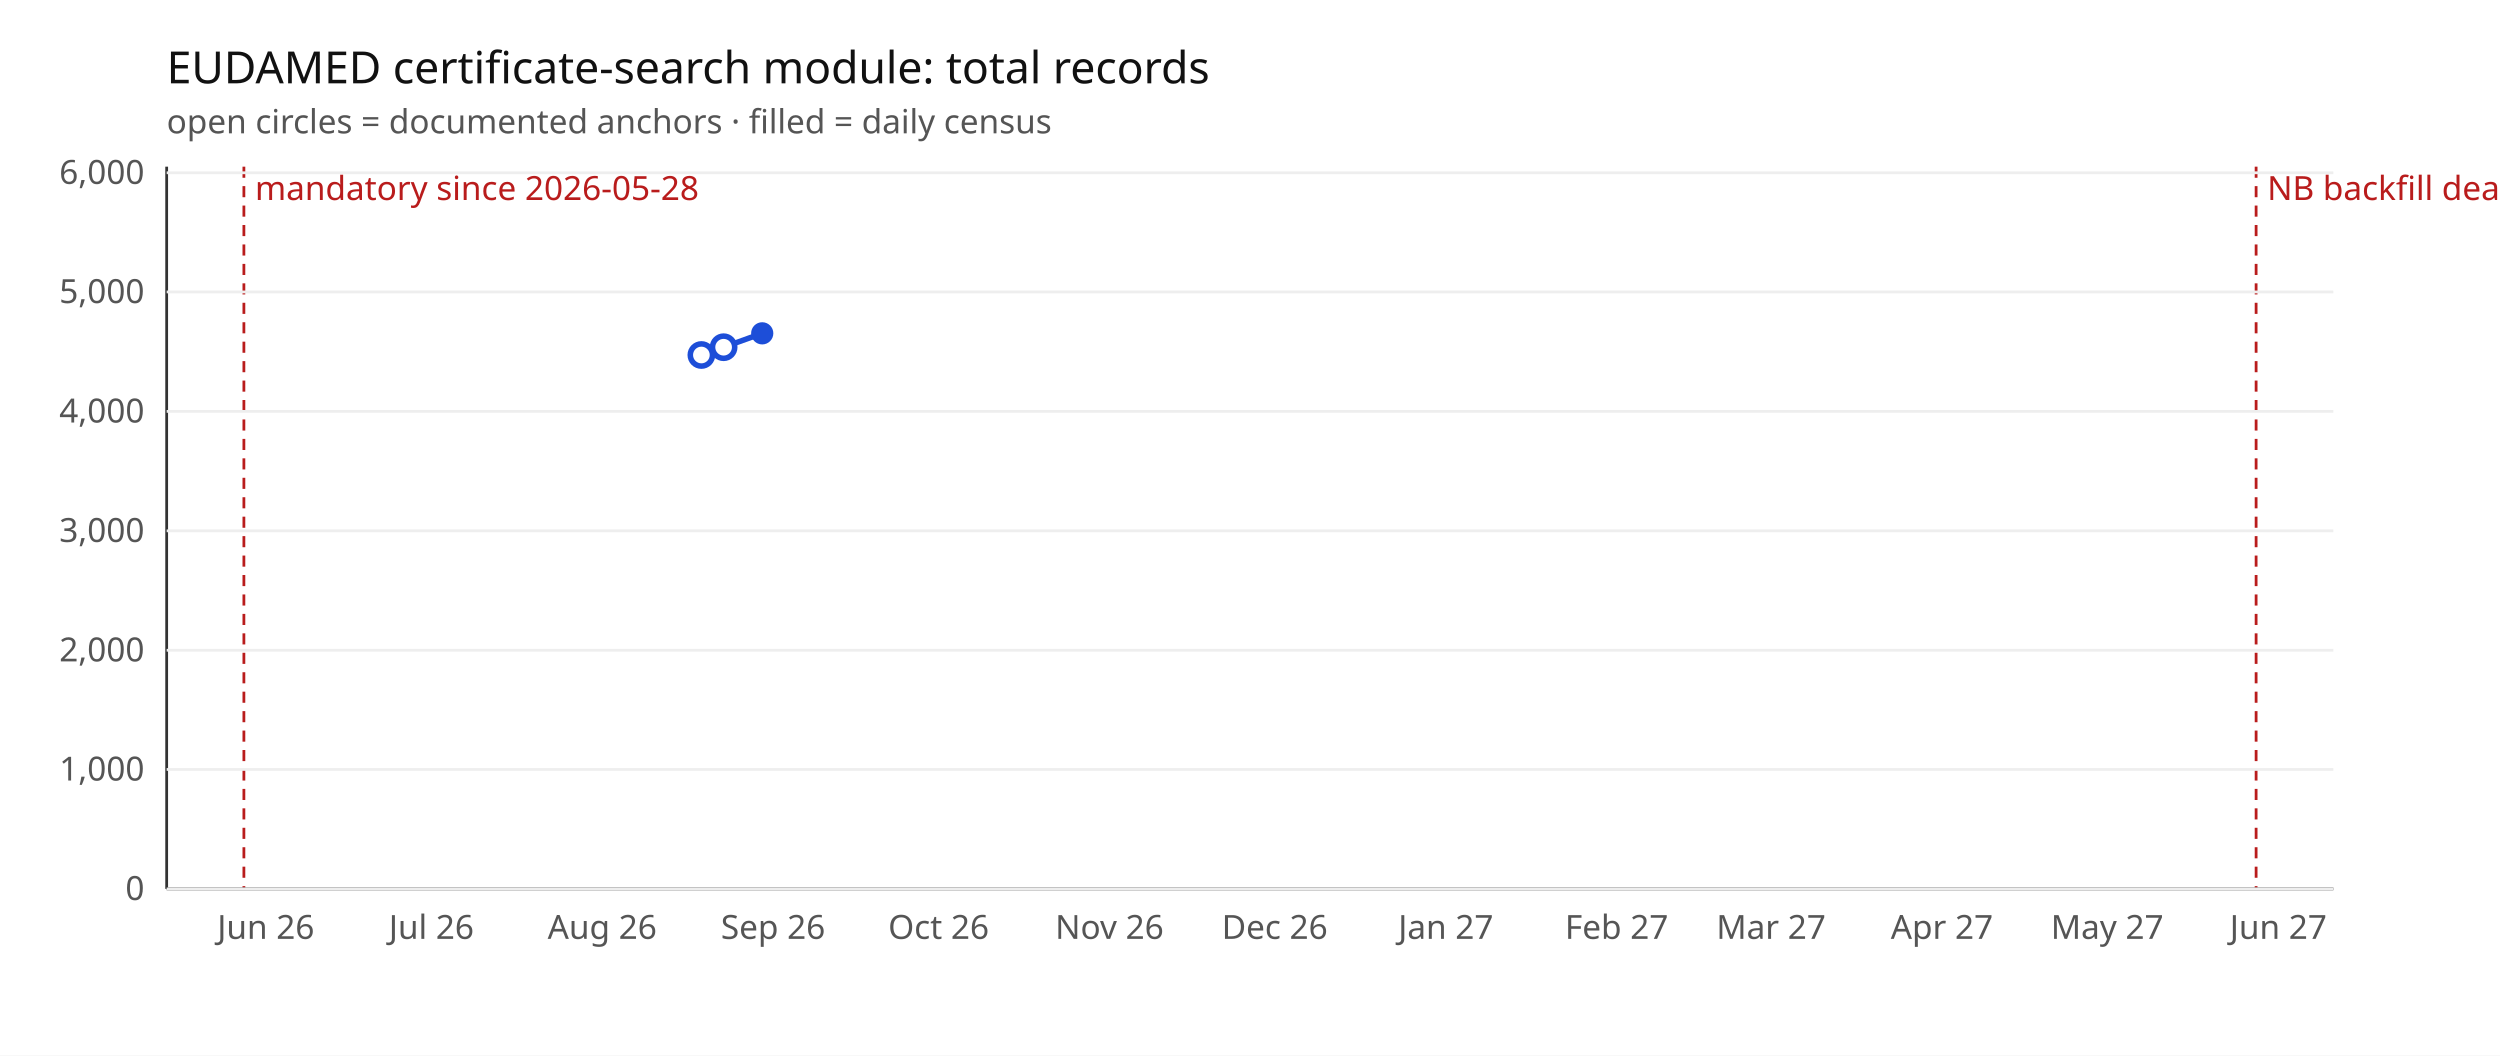
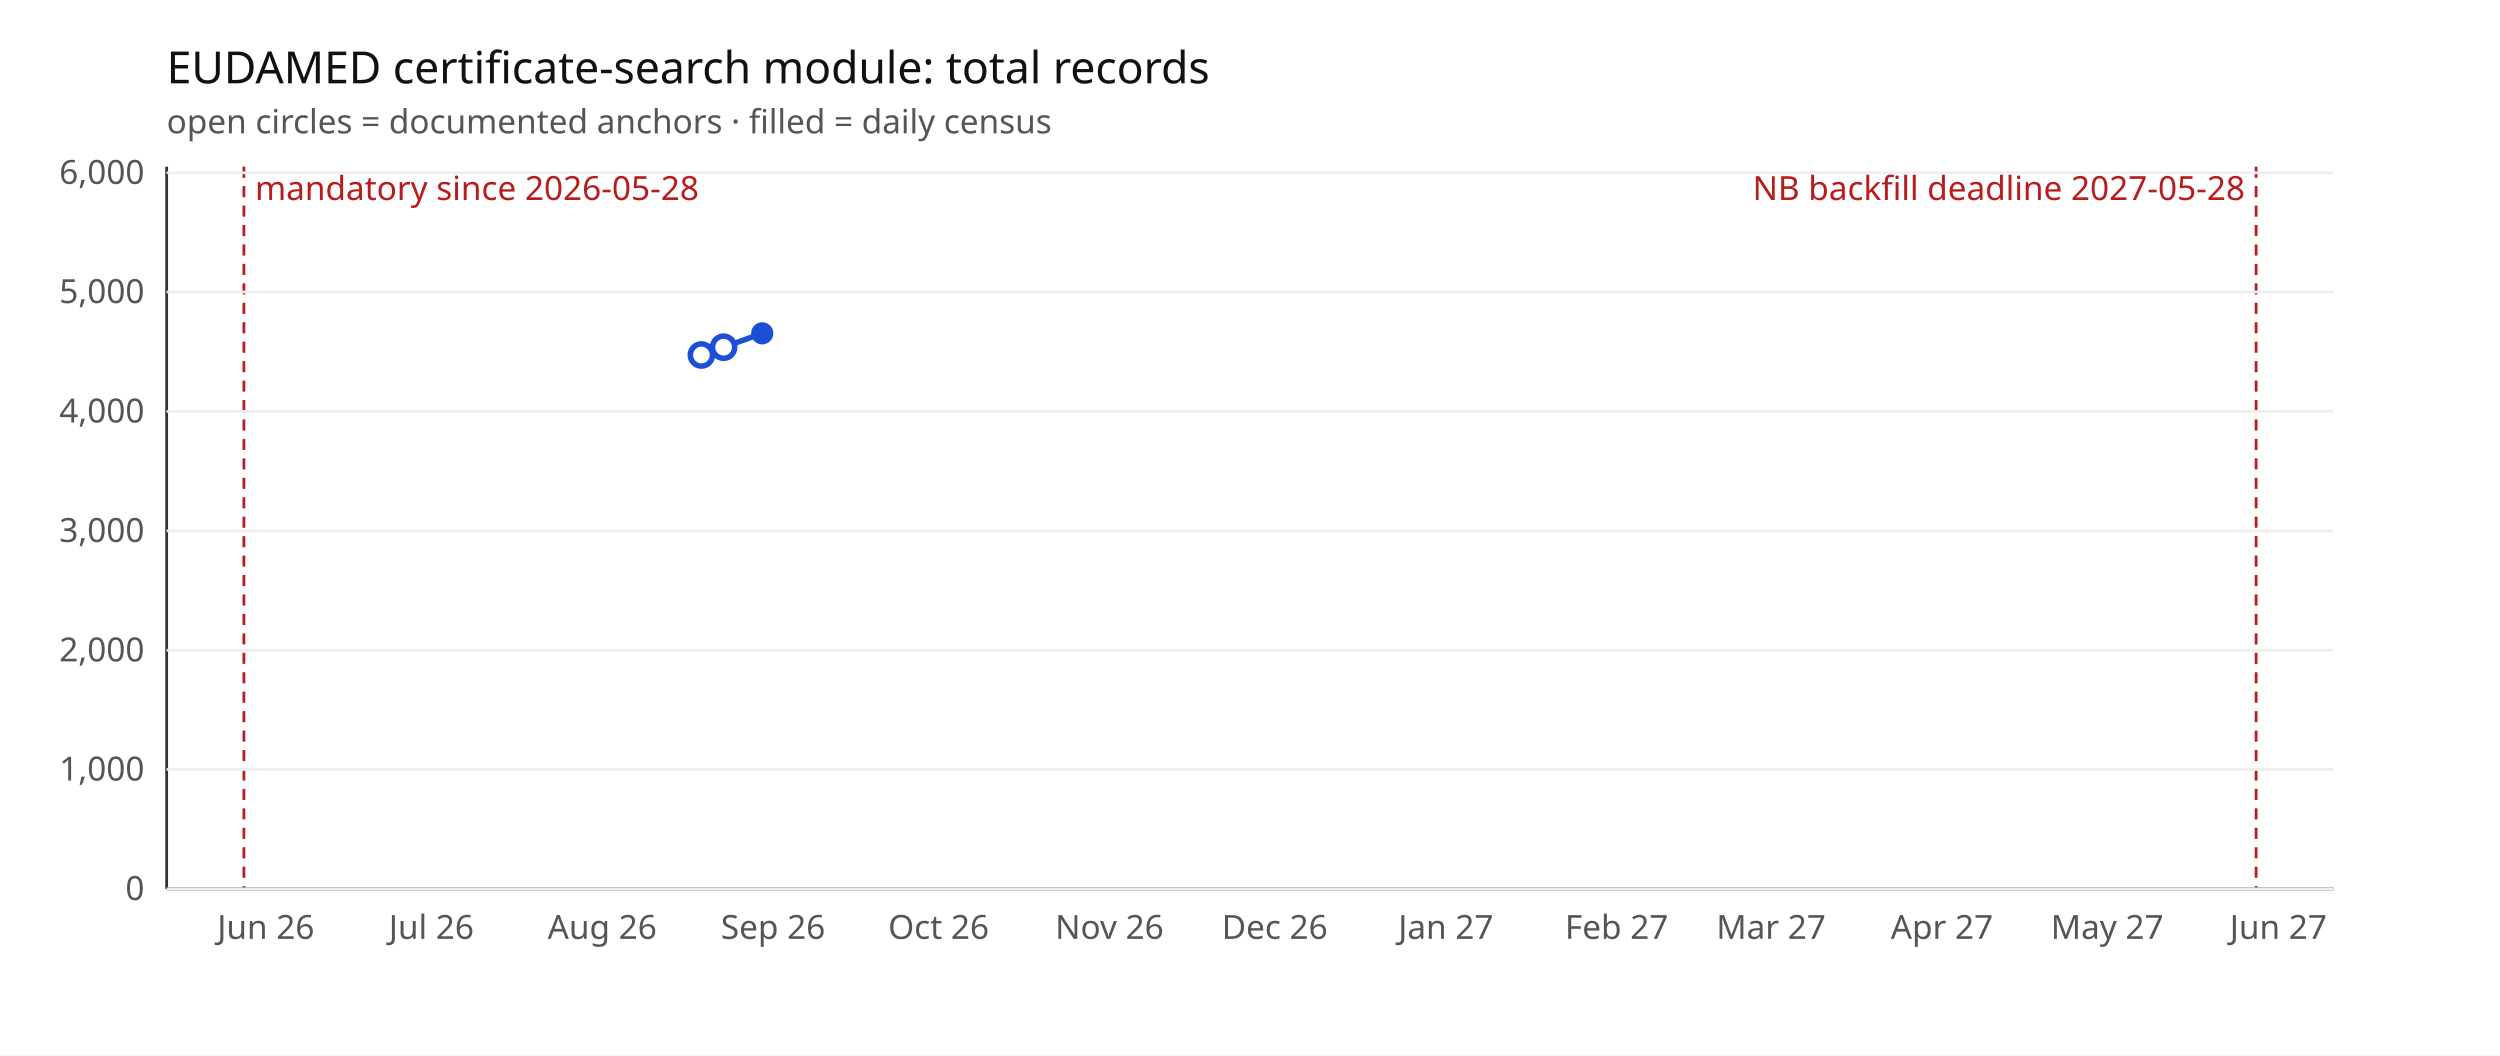
<svg xmlns="http://www.w3.org/2000/svg" viewBox="0 0 900 380" font-family="system-ui, sans-serif" font-size="12">
  <rect width="900" height="380" fill="white" />
  <line x1="87.8" y1="60" x2="87.8" y2="320" stroke="#b91c1c" stroke-dasharray="4 3" />
-   <text x="91.8" y="72" fill="#b91c1c">mandatory since 2026-05-28</text>
+   <text x="91.8" y="72" text-anchor="start" fill="#b91c1c">mandatory since 2026-05-28</text>
  <line x1="812.2" y1="60" x2="812.2" y2="320" stroke="#b91c1c" stroke-dasharray="4 3" />
-   <text x="816.2" y="72" fill="#b91c1c">NB backfill deadline 2027-05-28</text>
+   <text x="808.2" y="72" text-anchor="end" fill="#b91c1c">NB backfill deadline 2027-05-28</text>
  <line x1="60" y1="320" x2="840" y2="320" stroke="#333" />
  <line x1="60" y1="60" x2="60" y2="320" stroke="#333" />
  <text x="52" y="324.0" text-anchor="end" fill="#555">0</text>
  <line x1="60" y1="320.0" x2="840" y2="320.0" stroke="#eee" />
  <text x="52" y="281.0" text-anchor="end" fill="#555">1,000</text>
  <line x1="60" y1="277.0" x2="840" y2="277.0" stroke="#eee" />
  <text x="52" y="238.1" text-anchor="end" fill="#555">2,000</text>
  <line x1="60" y1="234.1" x2="840" y2="234.1" stroke="#eee" />
  <text x="52" y="195.1" text-anchor="end" fill="#555">3,000</text>
  <line x1="60" y1="191.1" x2="840" y2="191.1" stroke="#eee" />
  <text x="52" y="152.1" text-anchor="end" fill="#555">4,000</text>
  <line x1="60" y1="148.1" x2="840" y2="148.1" stroke="#eee" />
  <text x="52" y="109.1" text-anchor="end" fill="#555">5,000</text>
  <line x1="60" y1="105.1" x2="840" y2="105.1" stroke="#eee" />
  <text x="52" y="66.2" text-anchor="end" fill="#555">6,000</text>
  <line x1="60" y1="62.2" x2="840" y2="62.2" stroke="#eee" />
  <text x="95.7" y="338" text-anchor="middle" fill="#555">Jun 26</text>
  <text x="155.3" y="338" text-anchor="middle" fill="#555">Jul 26</text>
  <text x="216.8" y="338" text-anchor="middle" fill="#555">Aug 26</text>
  <text x="278.3" y="338" text-anchor="middle" fill="#555">Sep 26</text>
  <text x="337.9" y="338" text-anchor="middle" fill="#555">Oct 26</text>
  <text x="399.4" y="338" text-anchor="middle" fill="#555">Nov 26</text>
  <text x="458.9" y="338" text-anchor="middle" fill="#555">Dec 26</text>
  <text x="520.5" y="338" text-anchor="middle" fill="#555">Jan 27</text>
  <text x="582.0" y="338" text-anchor="middle" fill="#555">Feb 27</text>
  <text x="637.6" y="338" text-anchor="middle" fill="#555">Mar 27</text>
  <text x="699.1" y="338" text-anchor="middle" fill="#555">Apr 27</text>
  <text x="758.6" y="338" text-anchor="middle" fill="#555">May 27</text>
  <text x="820.2" y="338" text-anchor="middle" fill="#555">Jun 27</text>
  <polyline points="252.5,127.8 260.5,125.0 274.4,120.0" fill="none" stroke="#1d4ed8" stroke-width="2" />
  <circle cx="252.5" cy="127.8" r="4" fill="white" stroke="#1d4ed8" stroke-width="2" />
  <circle cx="260.5" cy="125.0" r="4" fill="white" stroke="#1d4ed8" stroke-width="2" />
  <circle cx="274.4" cy="120.0" r="4" fill="#1d4ed8" />
  <text x="60" y="30" font-size="16" fill="#111">EUDAMED certificate-search module: total records</text>
  <text x="60" y="48" fill="#555">open circles = documented anchors · filled = daily census</text>
</svg>
